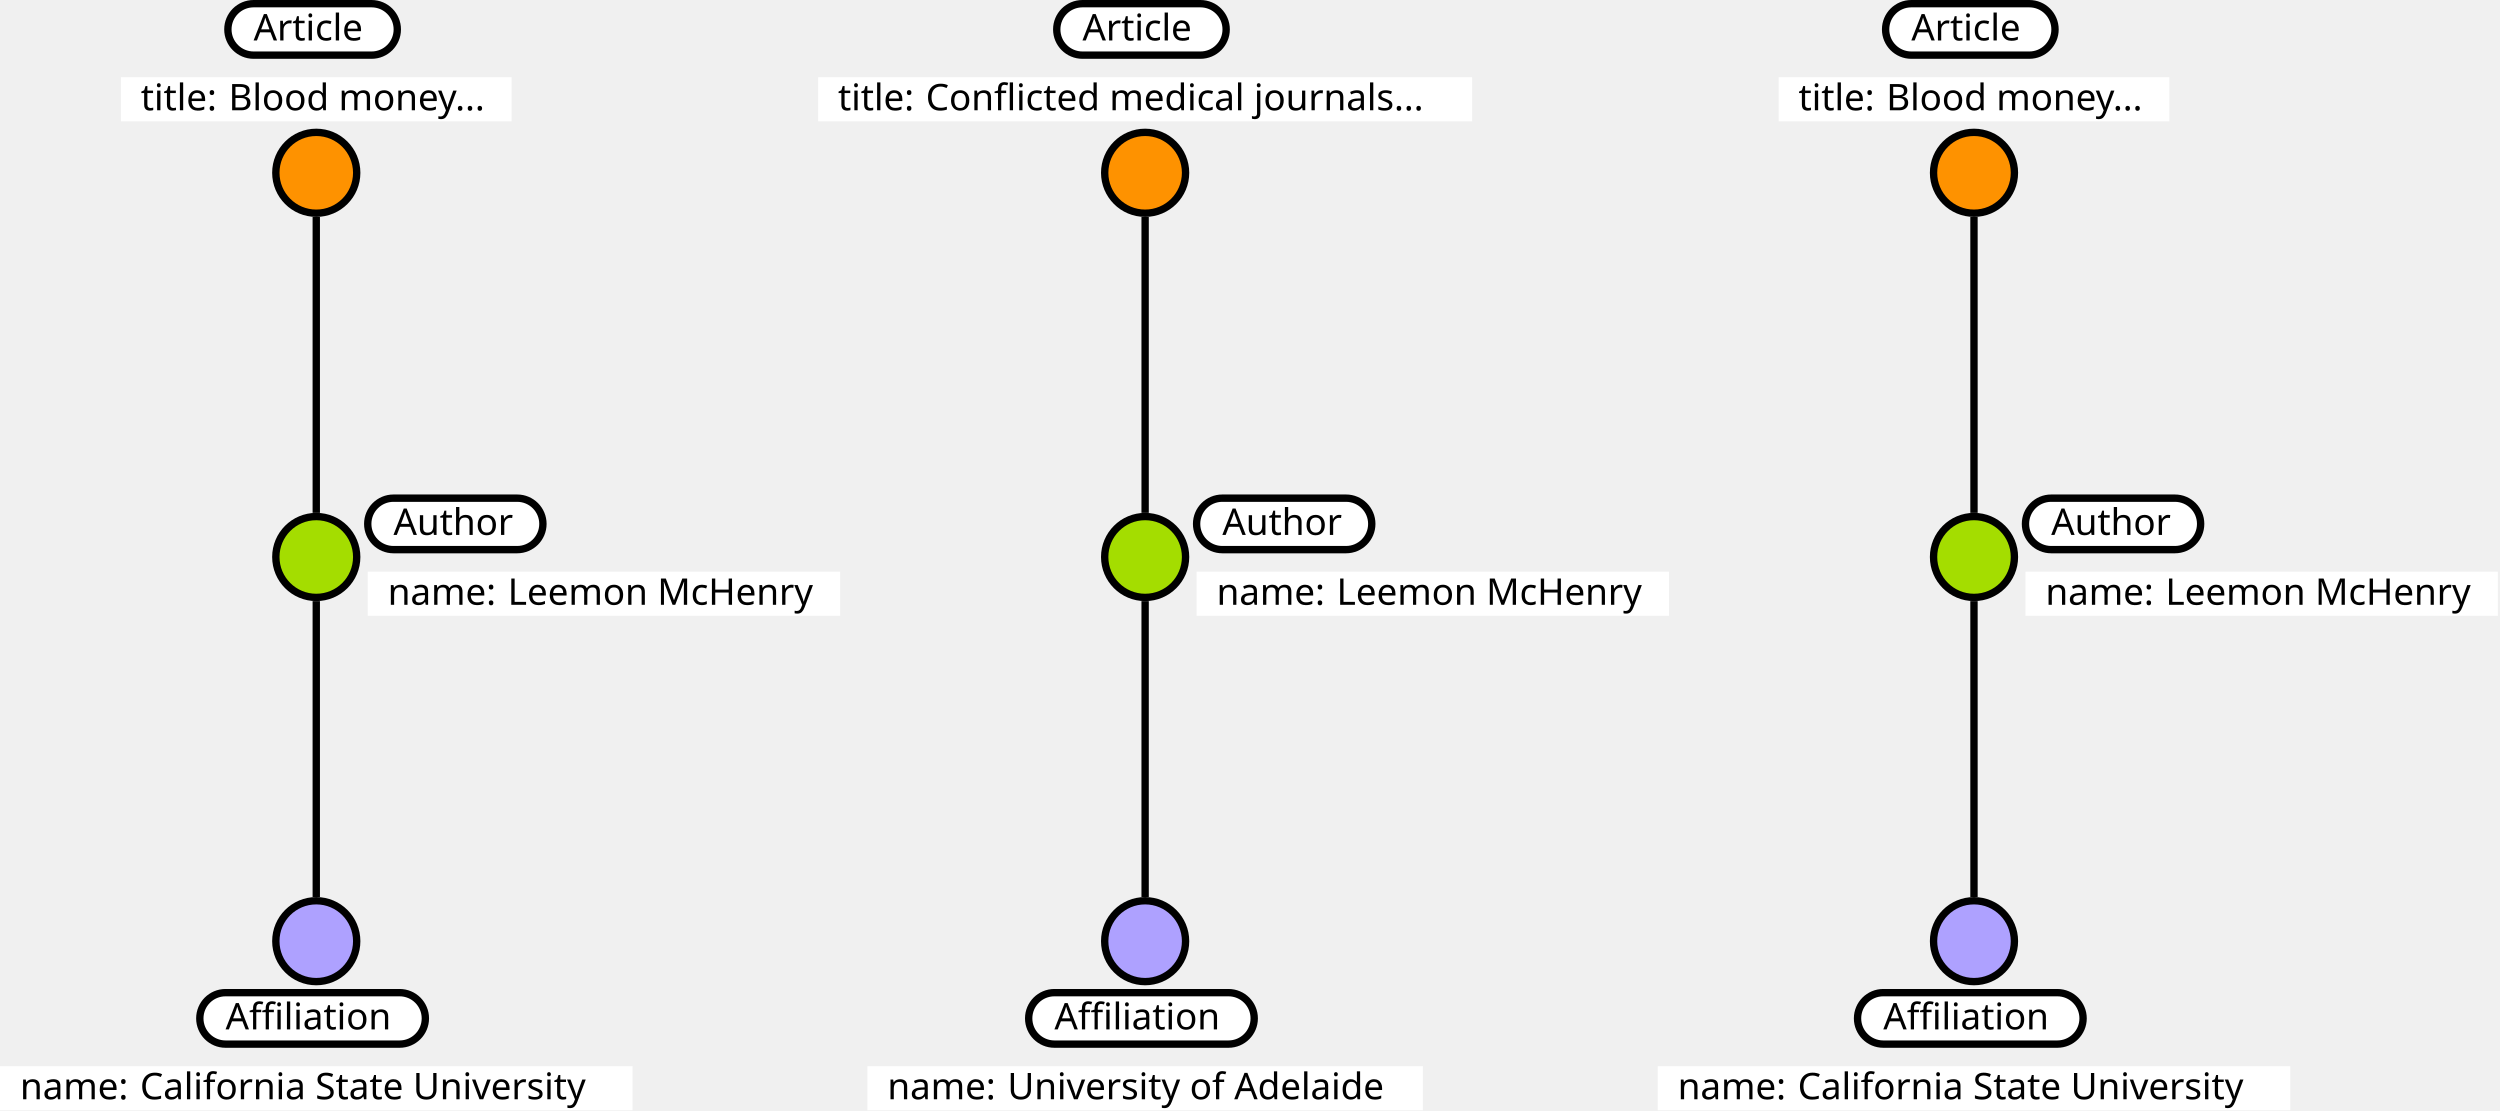
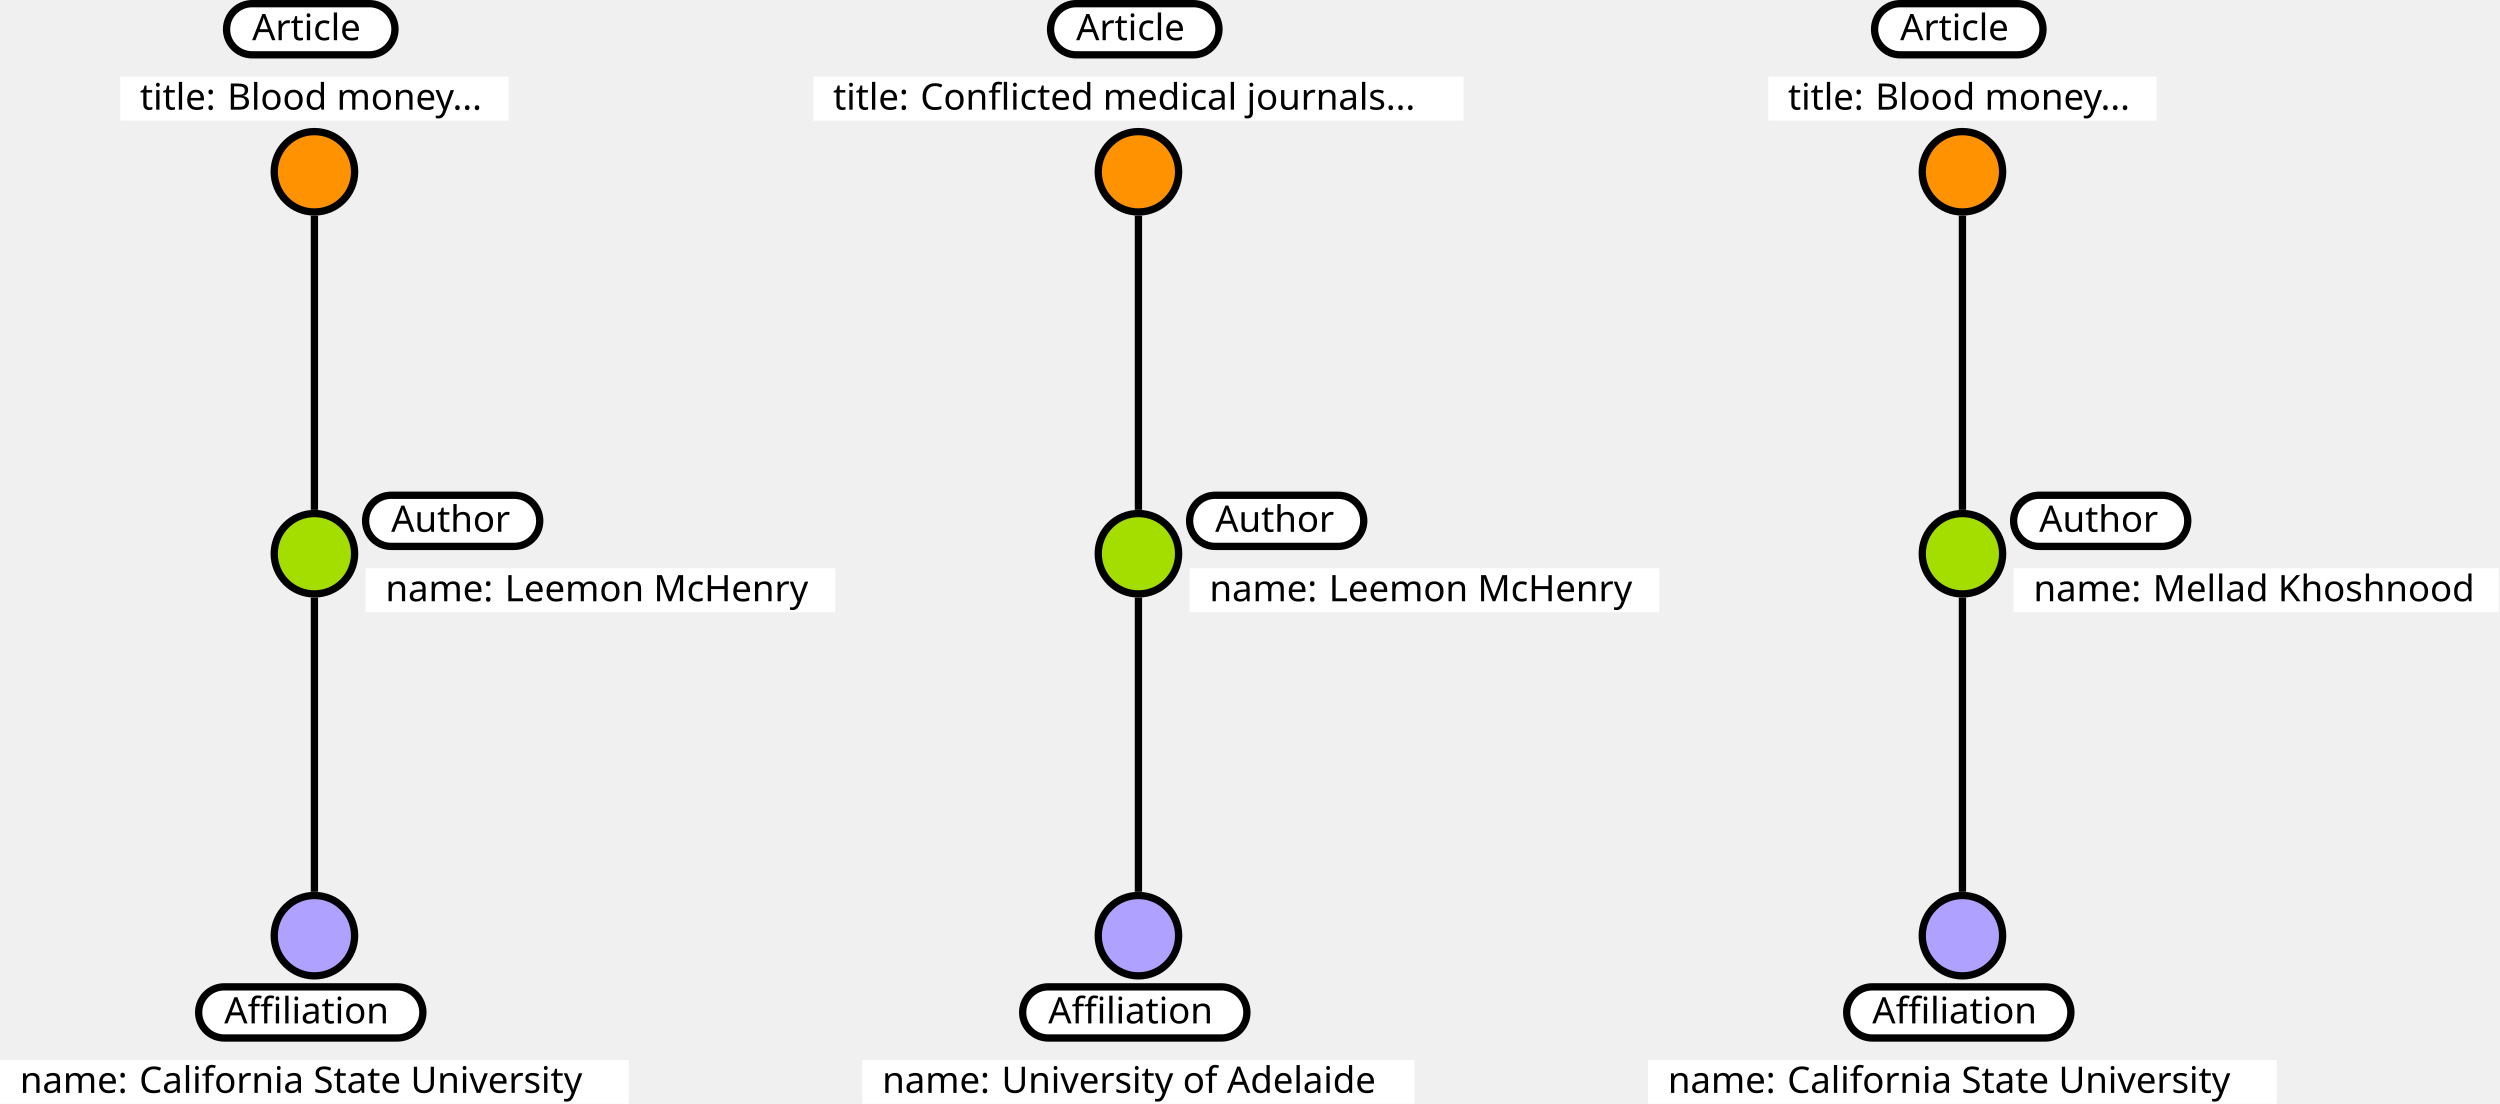
- <svg xmlns="http://www.w3.org/2000/svg" width="680" height="302" viewBox="0 0 680 302">
+ <svg xmlns="http://www.w3.org/2000/svg" width="684" height="302" viewBox="0 0 684 302">
  <defs>
    <style type="text/css" />
  </defs>
-   <g transform="translate(-23.975 37) scale(1)">
-     <g class="relationship">
-       <g transform="translate(110 10) rotate(90)" stroke-width="2" stroke="#000000">
-         <path d="M 12 0 L 92.5 0" />
-       </g>
-     </g>
-     <g class="relationship">
-       <g transform="translate(110 114.5) rotate(90)" stroke-width="2" stroke="#000000">
-         <path d="M 12 0 L 92.5 0" />
-       </g>
-     </g>
-     <g class="relationship">
-       <g transform="translate(335.45 10) rotate(90)" stroke-width="2" stroke="#000000">
-         <path d="M 12 0 L 92.5 0" />
-       </g>
-     </g>
-     <g class="relationship">
-       <g transform="translate(335.45 114.5) rotate(90)" stroke-width="2" stroke="#000000">
-         <path d="M 12 0 L 92.5 0" />
-       </g>
-     </g>
-     <g class="relationship">
-       <g transform="translate(560.9 10) rotate(90)" stroke-width="2" stroke="#000000">
-         <path d="M 12 0 L 92.5 0" />
-       </g>
-     </g>
-     <g class="relationship">
-       <g transform="translate(560.9 114.5) rotate(90)" stroke-width="2" stroke="#000000">
+   <g transform="translate(71.025 37) scale(1)">
+     <g class="relationship">
+       <g transform="translate(15 10) rotate(90)" stroke-width="2" stroke="#000000">
+         <path d="M 12 0 L 92.5 0" />
+       </g>
+     </g>
+     <g class="relationship">
+       <g transform="translate(15 114.5) rotate(90)" stroke-width="2" stroke="#000000">
+         <path d="M 12 0 L 92.5 0" />
+       </g>
+     </g>
+     <g class="relationship">
+       <g transform="translate(240.45 10) rotate(90)" stroke-width="2" stroke="#000000">
+         <path d="M 12 0 L 92.5 0" />
+       </g>
+     </g>
+     <g class="relationship">
+       <g transform="translate(240.45 114.5) rotate(90)" stroke-width="2" stroke="#000000">
+         <path d="M 12 0 L 92.5 0" />
+       </g>
+     </g>
+     <g class="relationship">
+       <g transform="translate(465.9 10) rotate(90)" stroke-width="2" stroke="#000000">
+         <path d="M 12 0 L 92.5 0" />
+       </g>
+     </g>
+     <g class="relationship">
+       <g transform="translate(465.9 114.5) rotate(90)" stroke-width="2" stroke="#000000">
        <path d="M 12 0 L 92.5 0" />
      </g>
    </g>
    <g class="node">
      <g fill="#a4dd00" stroke="#000000" stroke-width="2">
-         <circle cx="110" cy="114.5" r="11" />
-       </g>
-       <g transform="translate(110 114.5)">
+         <circle cx="15" cy="114.5" r="11" />
+       </g>
+       <g transform="translate(15 114.5)">
        <g transform="translate(14 -16)">
          <g transform="translate(0 0)">
            <g transform="translate(0 0)">
              <g fill="#ffffff" stroke="#000000" stroke-width="2">
                <rect x="0" y="0" width="47.65" height="14" rx="7" ry="7" />
                <text xml:space="preserve" x="7" y="10" stroke="none" font-family="sans-serif" font-size="10" font-weight="normal" fill="#000000">Author</text>
              </g>
            </g>
          </g>
          <g transform="translate(0 20)">
            <g transform="translate(0 0)" fill="white">
              <rect x="0" y="0" width="128.5" height="12" rx="0" ry="0" stroke="none" />
              <g font-family="sans-serif" font-size="10" font-weight="normal" fill="#000000" text-anchor="end">
                <text xml:space="preserve" x="34.9" y="9" stroke="none">name:</text>
                <text xml:space="preserve" x="38.083" y="9" stroke="none" text-anchor="start">Leemon McHenry</text>
              </g>
            </g>
          </g>
        </g>
      </g>
    </g>
    <g class="node">
      <g fill="#fe9200" stroke="#000000" stroke-width="2">
-         <circle cx="110" cy="10" r="11" />
-       </g>
-       <g transform="translate(110 10)">
+         <circle cx="15" cy="10" r="11" />
+       </g>
+       <g transform="translate(15 10)">
        <g transform="translate(8.572527594031472e-16 -46)">
          <g transform="translate(0 0)">
            <g transform="translate(-24.04167 0)">
              <g fill="#ffffff" stroke="#000000" stroke-width="2">
                <rect x="0" y="0" width="46.083" height="14" rx="7" ry="7" />
                <text xml:space="preserve" x="7" y="10" stroke="none" font-family="sans-serif" font-size="10" font-weight="normal" fill="#000000">Article</text>
              </g>
            </g>
          </g>
          <g transform="translate(0 20)">
            <g transform="translate(-53.13333 0)" fill="white">
              <rect x="0" y="0" width="106.267" height="12" rx="0" ry="0" stroke="none" />
              <g font-family="sans-serif" font-size="10" font-weight="normal" fill="#000000" text-anchor="end">
                <text xml:space="preserve" x="26.1" y="9" stroke="none">title:</text>
                <text xml:space="preserve" x="29.283" y="9" stroke="none" text-anchor="start">Blood money...</text>
              </g>
            </g>
          </g>
        </g>
      </g>
    </g>
    <g class="node">
      <g fill="#aea1ff" stroke="#000000" stroke-width="2">
-         <circle cx="110" cy="219" r="11" />
-       </g>
-       <g transform="translate(110 219)">
+         <circle cx="15" cy="219" r="11" />
+       </g>
+       <g transform="translate(15 219)">
        <g transform="translate(8.572527594031472e-16 14)">
          <g transform="translate(0 0)">
            <g transform="translate(-31.675 0)">
              <g fill="#ffffff" stroke="#000000" stroke-width="2">
                <rect x="0" y="0" width="61.35" height="14" rx="7" ry="7" />
                <text xml:space="preserve" x="7" y="10" stroke="none" font-family="sans-serif" font-size="10" font-weight="normal" fill="#000000">Affiliation</text>
              </g>
            </g>
          </g>
          <g transform="translate(0 20)">
            <g transform="translate(-86.025 0)" fill="white">
              <rect x="0" y="0" width="172.05" height="12" rx="0" ry="0" stroke="none" />
              <g font-family="sans-serif" font-size="10" font-weight="normal" fill="#000000" text-anchor="end">
                <text xml:space="preserve" x="34.9" y="9" stroke="none">name:</text>
                <text xml:space="preserve" x="38.083" y="9" stroke="none" text-anchor="start">California State University</text>
              </g>
            </g>
          </g>
        </g>
      </g>
    </g>
    <g class="node">
      <g fill="#a4dd00" stroke="#000000" stroke-width="2">
-         <circle cx="335.45" cy="114.5" r="11" />
-       </g>
-       <g transform="translate(335.45 114.5)">
+         <circle cx="240.45" cy="114.5" r="11" />
+       </g>
+       <g transform="translate(240.45 114.5)">
        <g transform="translate(14 -16)">
          <g transform="translate(0 0)">
            <g transform="translate(0 0)">
              <g fill="#ffffff" stroke="#000000" stroke-width="2">
                <rect x="0" y="0" width="47.65" height="14" rx="7" ry="7" />
                <text xml:space="preserve" x="7" y="10" stroke="none" font-family="sans-serif" font-size="10" font-weight="normal" fill="#000000">Author</text>
              </g>
            </g>
          </g>
          <g transform="translate(0 20)">
            <g transform="translate(0 0)" fill="white">
              <rect x="0" y="0" width="128.5" height="12" rx="0" ry="0" stroke="none" />
              <g font-family="sans-serif" font-size="10" font-weight="normal" fill="#000000" text-anchor="end">
                <text xml:space="preserve" x="34.9" y="9" stroke="none">name:</text>
                <text xml:space="preserve" x="38.083" y="9" stroke="none" text-anchor="start">Leemon McHenry</text>
              </g>
            </g>
          </g>
        </g>
      </g>
    </g>
    <g class="node">
      <g fill="#fe9200" stroke="#000000" stroke-width="2">
-         <circle cx="335.45" cy="10" r="11" />
-       </g>
-       <g transform="translate(335.45 10)">
+         <circle cx="240.45" cy="10" r="11" />
+       </g>
+       <g transform="translate(240.45 10)">
        <g transform="translate(8.572527594031472e-16 -46)">
          <g transform="translate(0 0)">
            <g transform="translate(-24.04167 0)">
              <g fill="#ffffff" stroke="#000000" stroke-width="2">
                <rect x="0" y="0" width="46.083" height="14" rx="7" ry="7" />
                <text xml:space="preserve" x="7" y="10" stroke="none" font-family="sans-serif" font-size="10" font-weight="normal" fill="#000000">Article</text>
              </g>
            </g>
          </g>
          <g transform="translate(0 20)">
            <g transform="translate(-88.94167 0)" fill="white">
              <rect x="0" y="0" width="177.883" height="12" rx="0" ry="0" stroke="none" />
              <g font-family="sans-serif" font-size="10" font-weight="normal" fill="#000000" text-anchor="end">
                <text xml:space="preserve" x="26.1" y="9" stroke="none">title:</text>
                <text xml:space="preserve" x="29.283" y="9" stroke="none" text-anchor="start">Conflicted medical journals...</text>
              </g>
            </g>
          </g>
        </g>
      </g>
    </g>
    <g class="node">
      <g fill="#aea1ff" stroke="#000000" stroke-width="2">
-         <circle cx="335.45" cy="219" r="11" />
-       </g>
-       <g transform="translate(335.45 219)">
+         <circle cx="240.45" cy="219" r="11" />
+       </g>
+       <g transform="translate(240.45 219)">
        <g transform="translate(8.572527594031472e-16 14)">
          <g transform="translate(0 0)">
            <g transform="translate(-31.675 0)">
              <g fill="#ffffff" stroke="#000000" stroke-width="2">
                <rect x="0" y="0" width="61.35" height="14" rx="7" ry="7" />
                <text xml:space="preserve" x="7" y="10" stroke="none" font-family="sans-serif" font-size="10" font-weight="normal" fill="#000000">Affiliation</text>
              </g>
            </g>
          </g>
          <g transform="translate(0 20)">
            <g transform="translate(-75.54167 0)" fill="white">
              <rect x="0" y="0" width="151.083" height="12" rx="0" ry="0" stroke="none" />
              <g font-family="sans-serif" font-size="10" font-weight="normal" fill="#000000" text-anchor="end">
                <text xml:space="preserve" x="34.9" y="9" stroke="none">name:</text>
                <text xml:space="preserve" x="38.083" y="9" stroke="none" text-anchor="start">University of Adelaide</text>
              </g>
            </g>
          </g>
        </g>
      </g>
    </g>
    <g class="node">
      <g fill="#a4dd00" stroke="#000000" stroke-width="2">
-         <circle cx="560.9" cy="114.5" r="11" />
-       </g>
-       <g transform="translate(560.9 114.5)">
+         <circle cx="465.9" cy="114.5" r="11" />
+       </g>
+       <g transform="translate(465.9 114.5)">
        <g transform="translate(14 -16)">
          <g transform="translate(0 0)">
            <g transform="translate(0 0)">
              <g fill="#ffffff" stroke="#000000" stroke-width="2">
                <rect x="0" y="0" width="47.65" height="14" rx="7" ry="7" />
                <text xml:space="preserve" x="7" y="10" stroke="none" font-family="sans-serif" font-size="10" font-weight="normal" fill="#000000">Author</text>
              </g>
            </g>
          </g>
          <g transform="translate(0 20)">
            <g transform="translate(0 0)" fill="white">
-               <rect x="0" y="0" width="128.5" height="12" rx="0" ry="0" stroke="none" />
-               <g font-family="sans-serif" font-size="10" font-weight="normal" fill="#000000" text-anchor="end">
-                 <text xml:space="preserve" x="34.9" y="9" stroke="none">name:</text>
-                 <text xml:space="preserve" x="38.083" y="9" stroke="none" text-anchor="start">Leemon McHenry</text>
+               <rect x="0" y="0" width="132.75" height="12" rx="0" ry="0" stroke="none" />
+               <g font-family="sans-serif" font-size="10" font-weight="normal" fill="#000000" text-anchor="end">
+                 <text xml:space="preserve" x="34.9" y="9" stroke="none">name:</text>
+                 <text xml:space="preserve" x="38.083" y="9" stroke="none" text-anchor="start">Mellad Khoshnood</text>
              </g>
            </g>
          </g>
        </g>
      </g>
    </g>
    <g class="node">
      <g fill="#fe9200" stroke="#000000" stroke-width="2">
-         <circle cx="560.9" cy="10" r="11" />
-       </g>
-       <g transform="translate(560.9 10)">
+         <circle cx="465.9" cy="10" r="11" />
+       </g>
+       <g transform="translate(465.9 10)">
        <g transform="translate(8.572527594031472e-16 -46)">
          <g transform="translate(0 0)">
            <g transform="translate(-24.04167 0)">
              <g fill="#ffffff" stroke="#000000" stroke-width="2">
                <rect x="0" y="0" width="46.083" height="14" rx="7" ry="7" />
                <text xml:space="preserve" x="7" y="10" stroke="none" font-family="sans-serif" font-size="10" font-weight="normal" fill="#000000">Article</text>
              </g>
            </g>
          </g>
          <g transform="translate(0 20)">
            <g transform="translate(-53.13333 0)" fill="white">
              <rect x="0" y="0" width="106.267" height="12" rx="0" ry="0" stroke="none" />
              <g font-family="sans-serif" font-size="10" font-weight="normal" fill="#000000" text-anchor="end">
                <text xml:space="preserve" x="26.1" y="9" stroke="none">title:</text>
                <text xml:space="preserve" x="29.283" y="9" stroke="none" text-anchor="start">Blood money...</text>
              </g>
            </g>
          </g>
        </g>
      </g>
    </g>
    <g class="node">
      <g fill="#aea1ff" stroke="#000000" stroke-width="2">
-         <circle cx="560.9" cy="219" r="11" />
-       </g>
-       <g transform="translate(560.9 219)">
+         <circle cx="465.9" cy="219" r="11" />
+       </g>
+       <g transform="translate(465.9 219)">
        <g transform="translate(8.572527594031472e-16 14)">
          <g transform="translate(0 0)">
            <g transform="translate(-31.675 0)">
              <g fill="#ffffff" stroke="#000000" stroke-width="2">
                <rect x="0" y="0" width="61.35" height="14" rx="7" ry="7" />
                <text xml:space="preserve" x="7" y="10" stroke="none" font-family="sans-serif" font-size="10" font-weight="normal" fill="#000000">Affiliation</text>
              </g>
            </g>
          </g>
          <g transform="translate(0 20)">
            <g transform="translate(-86.025 0)" fill="white">
              <rect x="0" y="0" width="172.05" height="12" rx="0" ry="0" stroke="none" />
              <g font-family="sans-serif" font-size="10" font-weight="normal" fill="#000000" text-anchor="end">
                <text xml:space="preserve" x="34.9" y="9" stroke="none">name:</text>
                <text xml:space="preserve" x="38.083" y="9" stroke="none" text-anchor="start">California State University</text>
              </g>
            </g>
          </g>
        </g>
      </g>
    </g>
  </g>
</svg>
